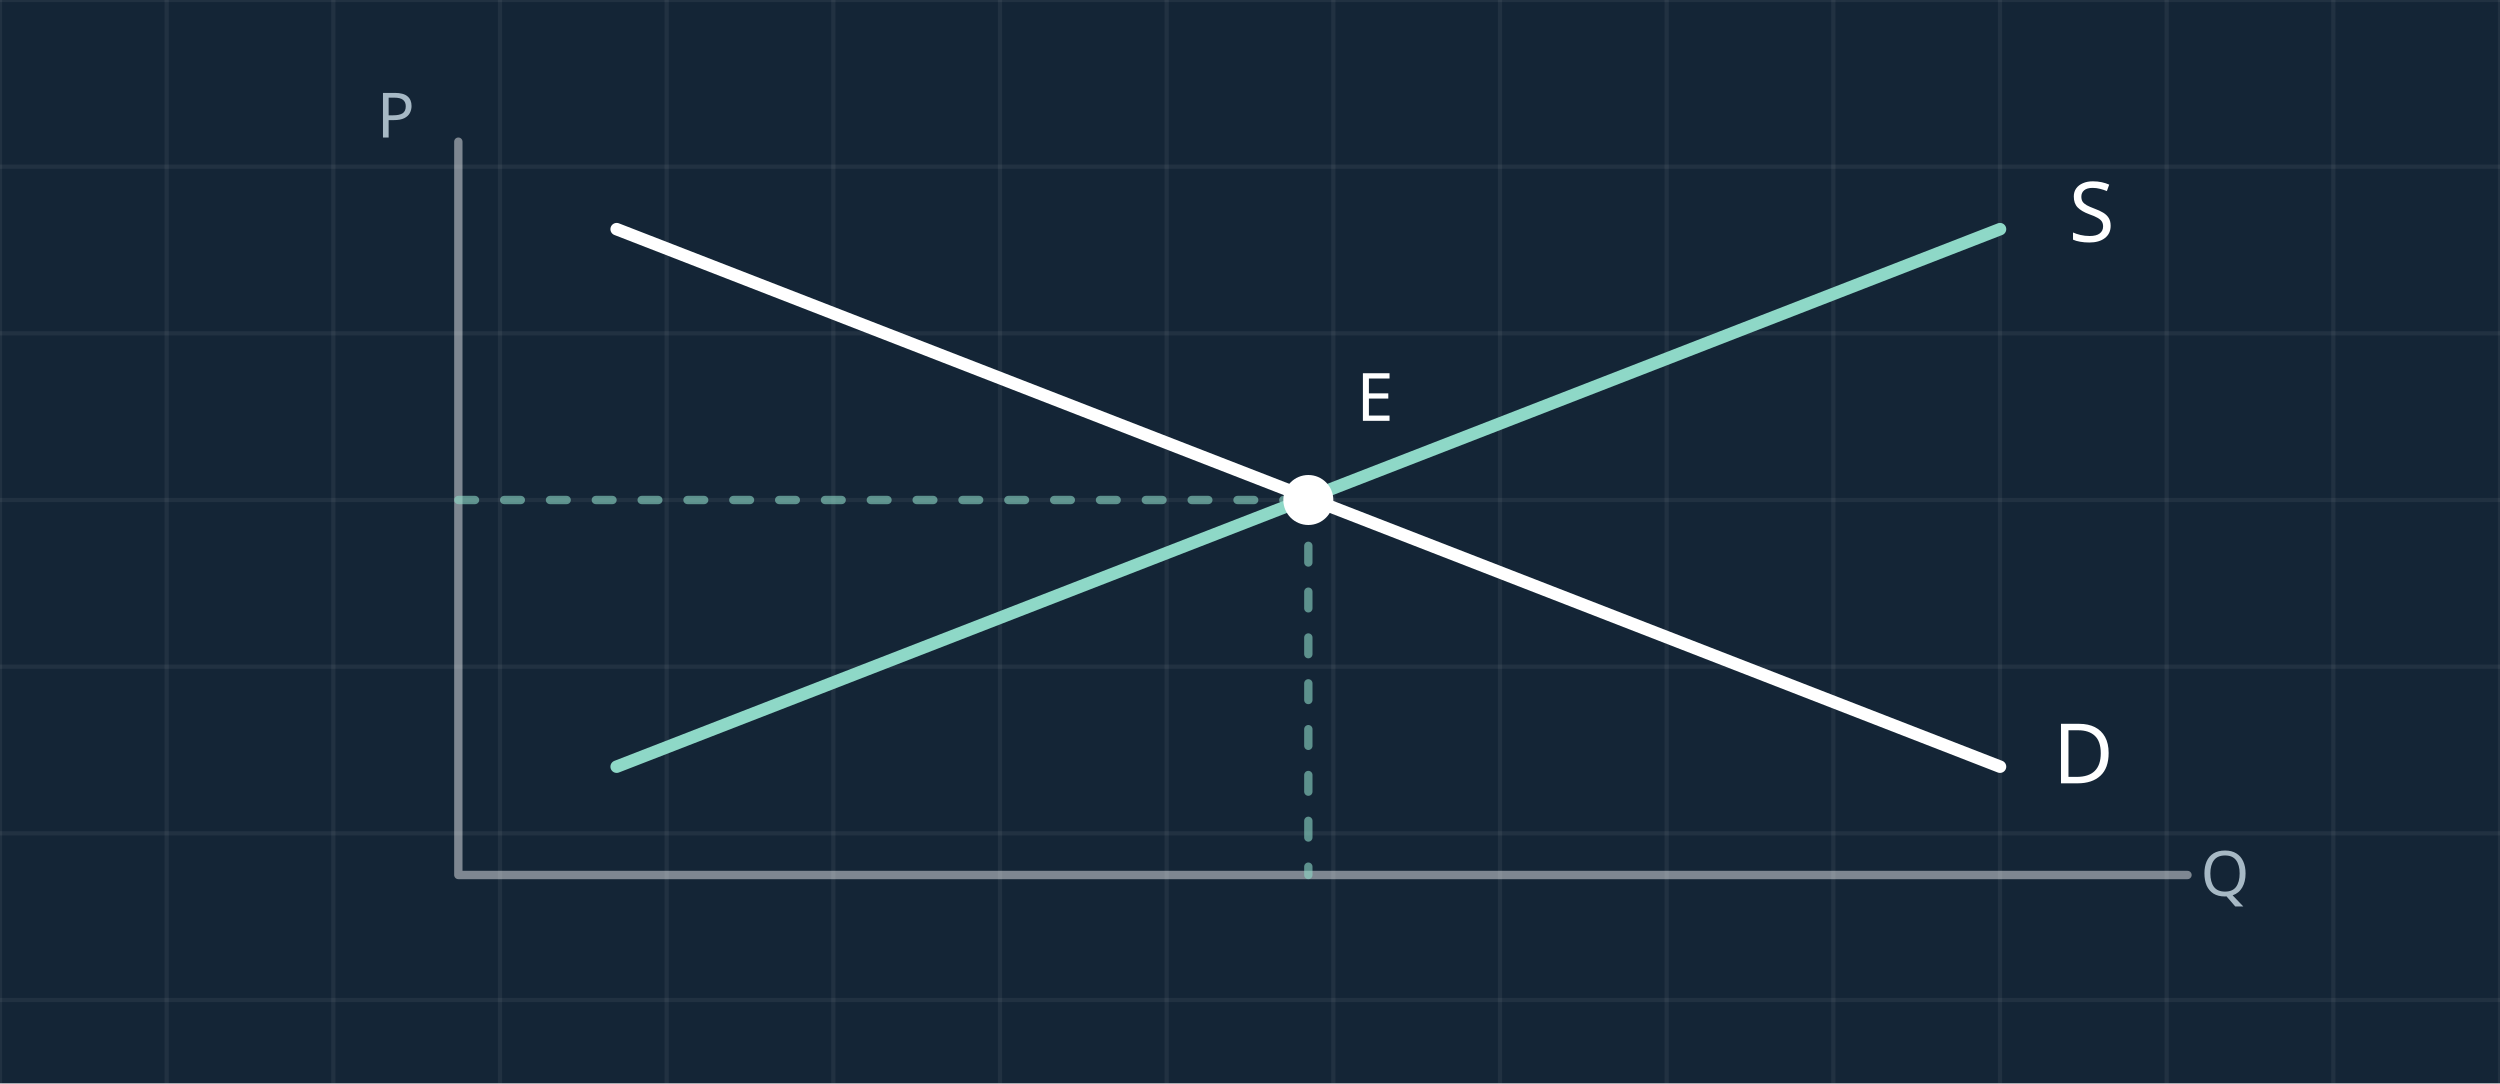
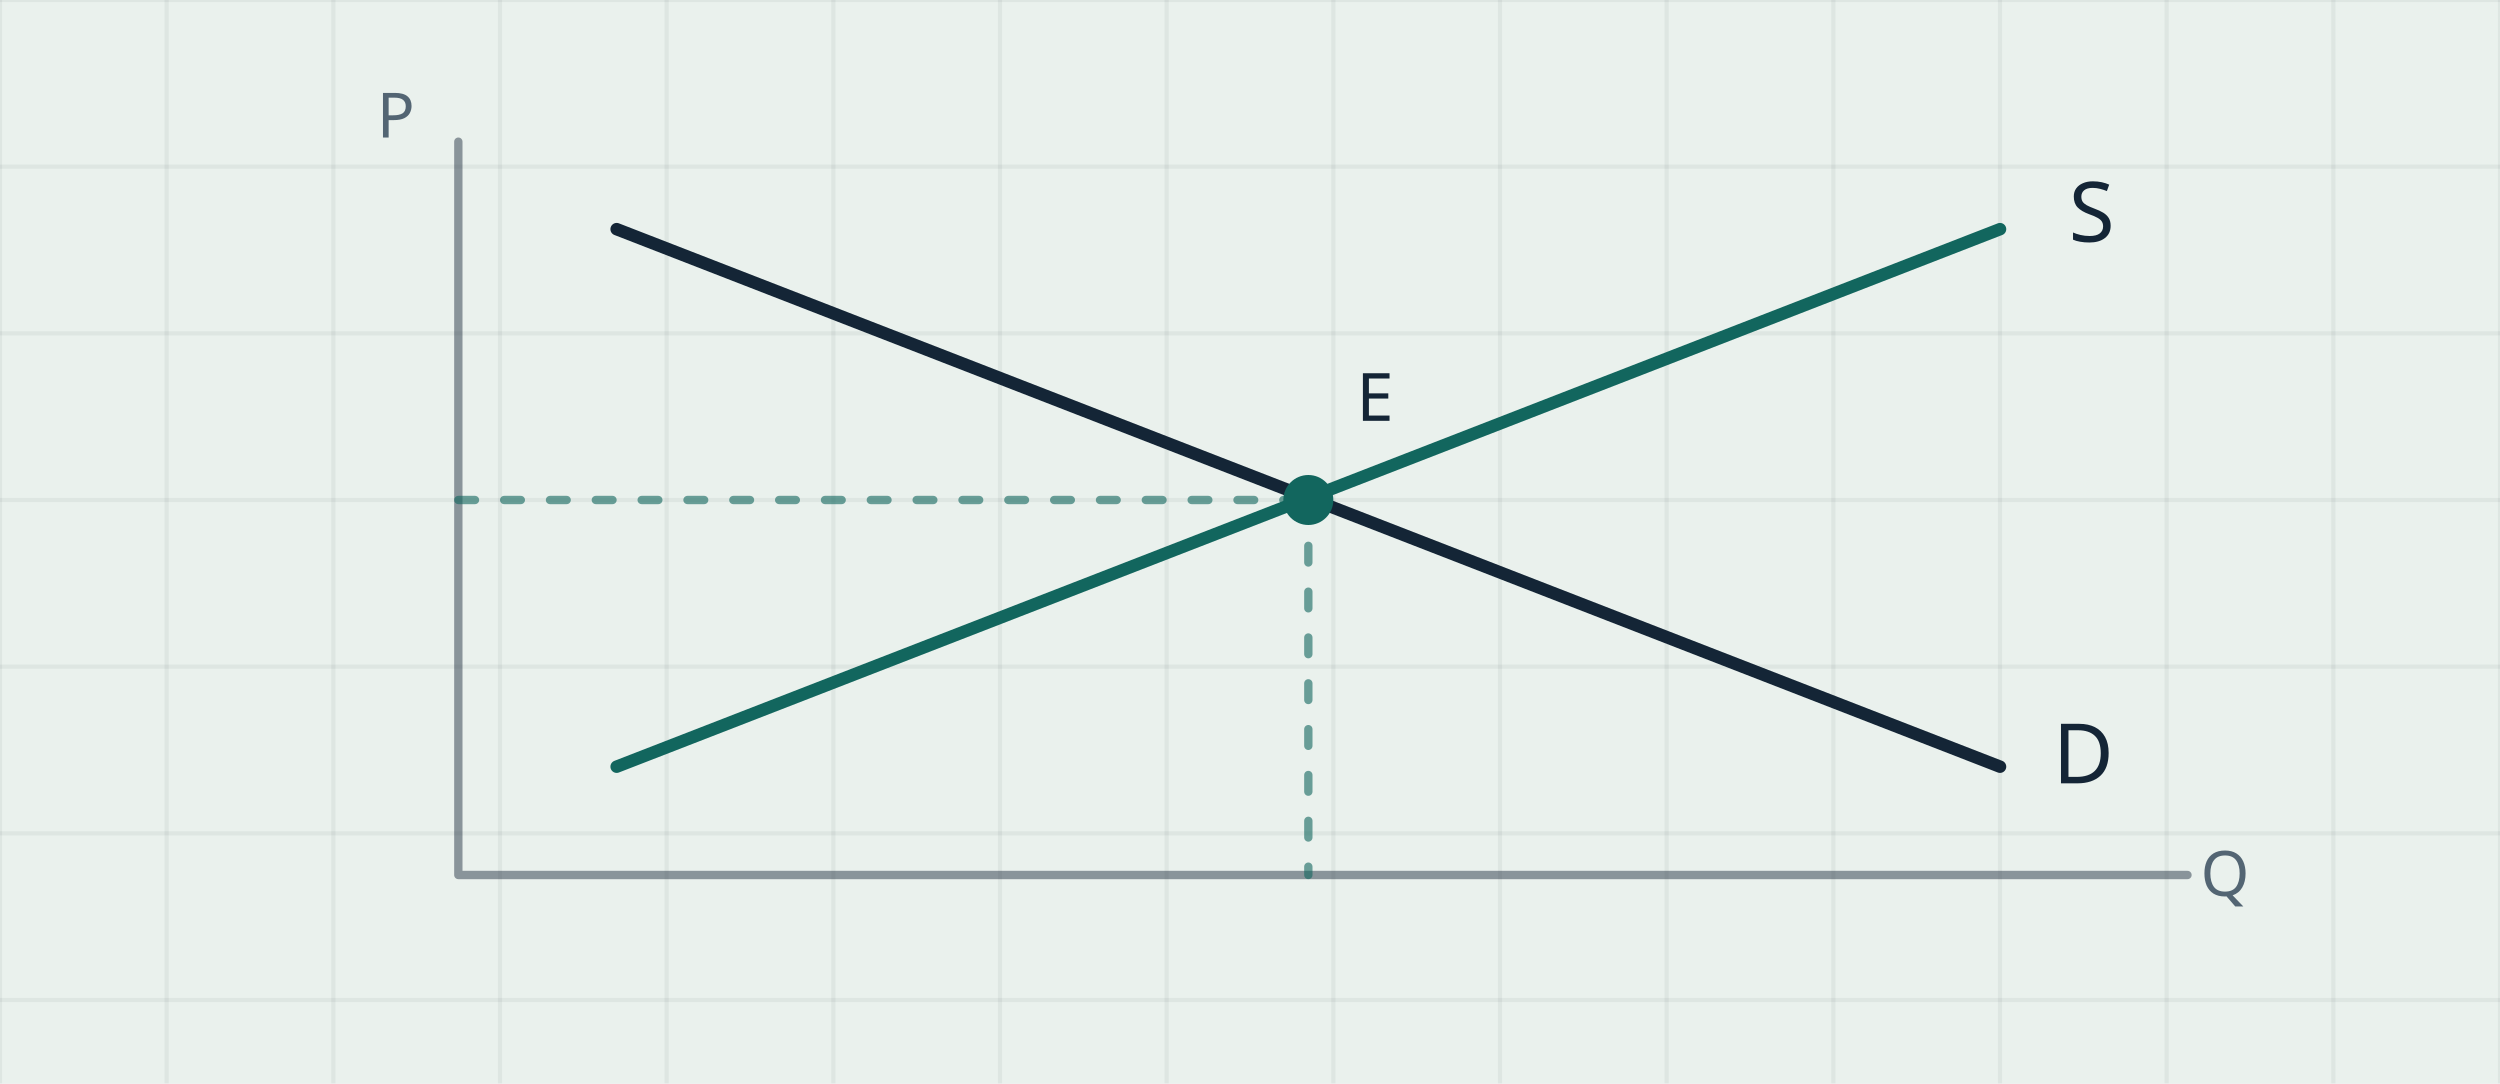
<svg xmlns="http://www.w3.org/2000/svg" viewBox="0 0 600 260" role="img" aria-labelledby="title">
-   <rect width="600" height="260" fill="#142536" />
-   <g stroke="#ffffff" stroke-opacity=".055" fill="none">
+   <rect width="600" height="260" fill="var(--nh-book, #eaf1ed)" />
+   <g stroke="var(--nh-ink, #142536)" stroke-opacity=".055" fill="none">
    <path d="M0 0V260" />
    <path d="M40 0V260" />
    <path d="M80 0V260" />
    <path d="M120 0V260" />
    <path d="M160 0V260" />
    <path d="M200 0V260" />
    <path d="M240 0V260" />
    <path d="M280 0V260" />
    <path d="M320 0V260" />
    <path d="M360 0V260" />
    <path d="M400 0V260" />
    <path d="M440 0V260" />
    <path d="M480 0V260" />
    <path d="M520 0V260" />
    <path d="M560 0V260" />
    <path d="M600 0V260" />
    <path d="M0 0H600" />
    <path d="M0 40H600" />
    <path d="M0 80H600" />
    <path d="M0 120H600" />
    <path d="M0 160H600" />
    <path d="M0 200H600" />
    <path d="M0 240H600" />
  </g>
-   <g fill="none" stroke="#8ed8c7" stroke-width="2" stroke-linecap="round" stroke-linejoin="round">
-     <path d="M110 210H525M110 210V34" stroke="#ffffff" stroke-opacity=".45" />
+   <g fill="none" stroke="var(--nh-accent, #12665e)" stroke-width="2" stroke-linecap="round" stroke-linejoin="round">
+     <path d="M110 210H525M110 210V34" stroke="var(--nh-ink, #142536)" stroke-opacity=".45" />
    <path d="M148 184 480 55" stroke-width="3" />
-     <path d="M148 55 480 184" stroke="#ffffff" stroke-width="3" />
+     <path d="M148 55 480 184" stroke="var(--nh-ink, #142536)" stroke-width="3" />
    <path d="M314 120V210M110 120H314" stroke-dasharray="4 7" stroke-opacity=".6" />
-     <circle cx="314" cy="120" r="6" fill="#ffffff" stroke="none" />
-     <text x="502" y="58" fill="#ffffff" stroke="none" font-family="system-ui, PingFang SC, sans-serif" font-size="20" text-anchor="middle">S</text>
-     <text x="500" y="188" fill="#ffffff" stroke="none" font-family="system-ui, PingFang SC, sans-serif" font-size="20" text-anchor="middle">D</text>
-     <text x="330" y="101" fill="#ffffff" stroke="none" font-family="system-ui, PingFang SC, sans-serif" font-size="16" text-anchor="middle">E</text>
-     <text x="95" y="33" fill="#a7b9c5" stroke="none" font-family="system-ui, PingFang SC, sans-serif" font-size="15" text-anchor="middle">P</text>
-     <text x="534" y="215" fill="#a7b9c5" stroke="none" font-family="system-ui, PingFang SC, sans-serif" font-size="15" text-anchor="middle">Q</text>
+     <circle cx="314" cy="120" r="6" fill="var(--nh-accent, #12665e)" stroke="none" />
+     <text x="502" y="58" fill="var(--nh-ink, #142536)" stroke="none" font-family="system-ui, PingFang SC, sans-serif" font-size="20" text-anchor="middle">S</text>
+     <text x="500" y="188" fill="var(--nh-ink, #142536)" stroke="none" font-family="system-ui, PingFang SC, sans-serif" font-size="20" text-anchor="middle">D</text>
+     <text x="330" y="101" fill="var(--nh-ink, #142536)" stroke="none" font-family="system-ui, PingFang SC, sans-serif" font-size="16" text-anchor="middle">E</text>
+     <text x="95" y="33" fill="var(--nh-muted, #536573)" stroke="none" font-family="system-ui, PingFang SC, sans-serif" font-size="15" text-anchor="middle">P</text>
+     <text x="534" y="215" fill="var(--nh-muted, #536573)" stroke="none" font-family="system-ui, PingFang SC, sans-serif" font-size="15" text-anchor="middle">Q</text>
  </g>
</svg>
